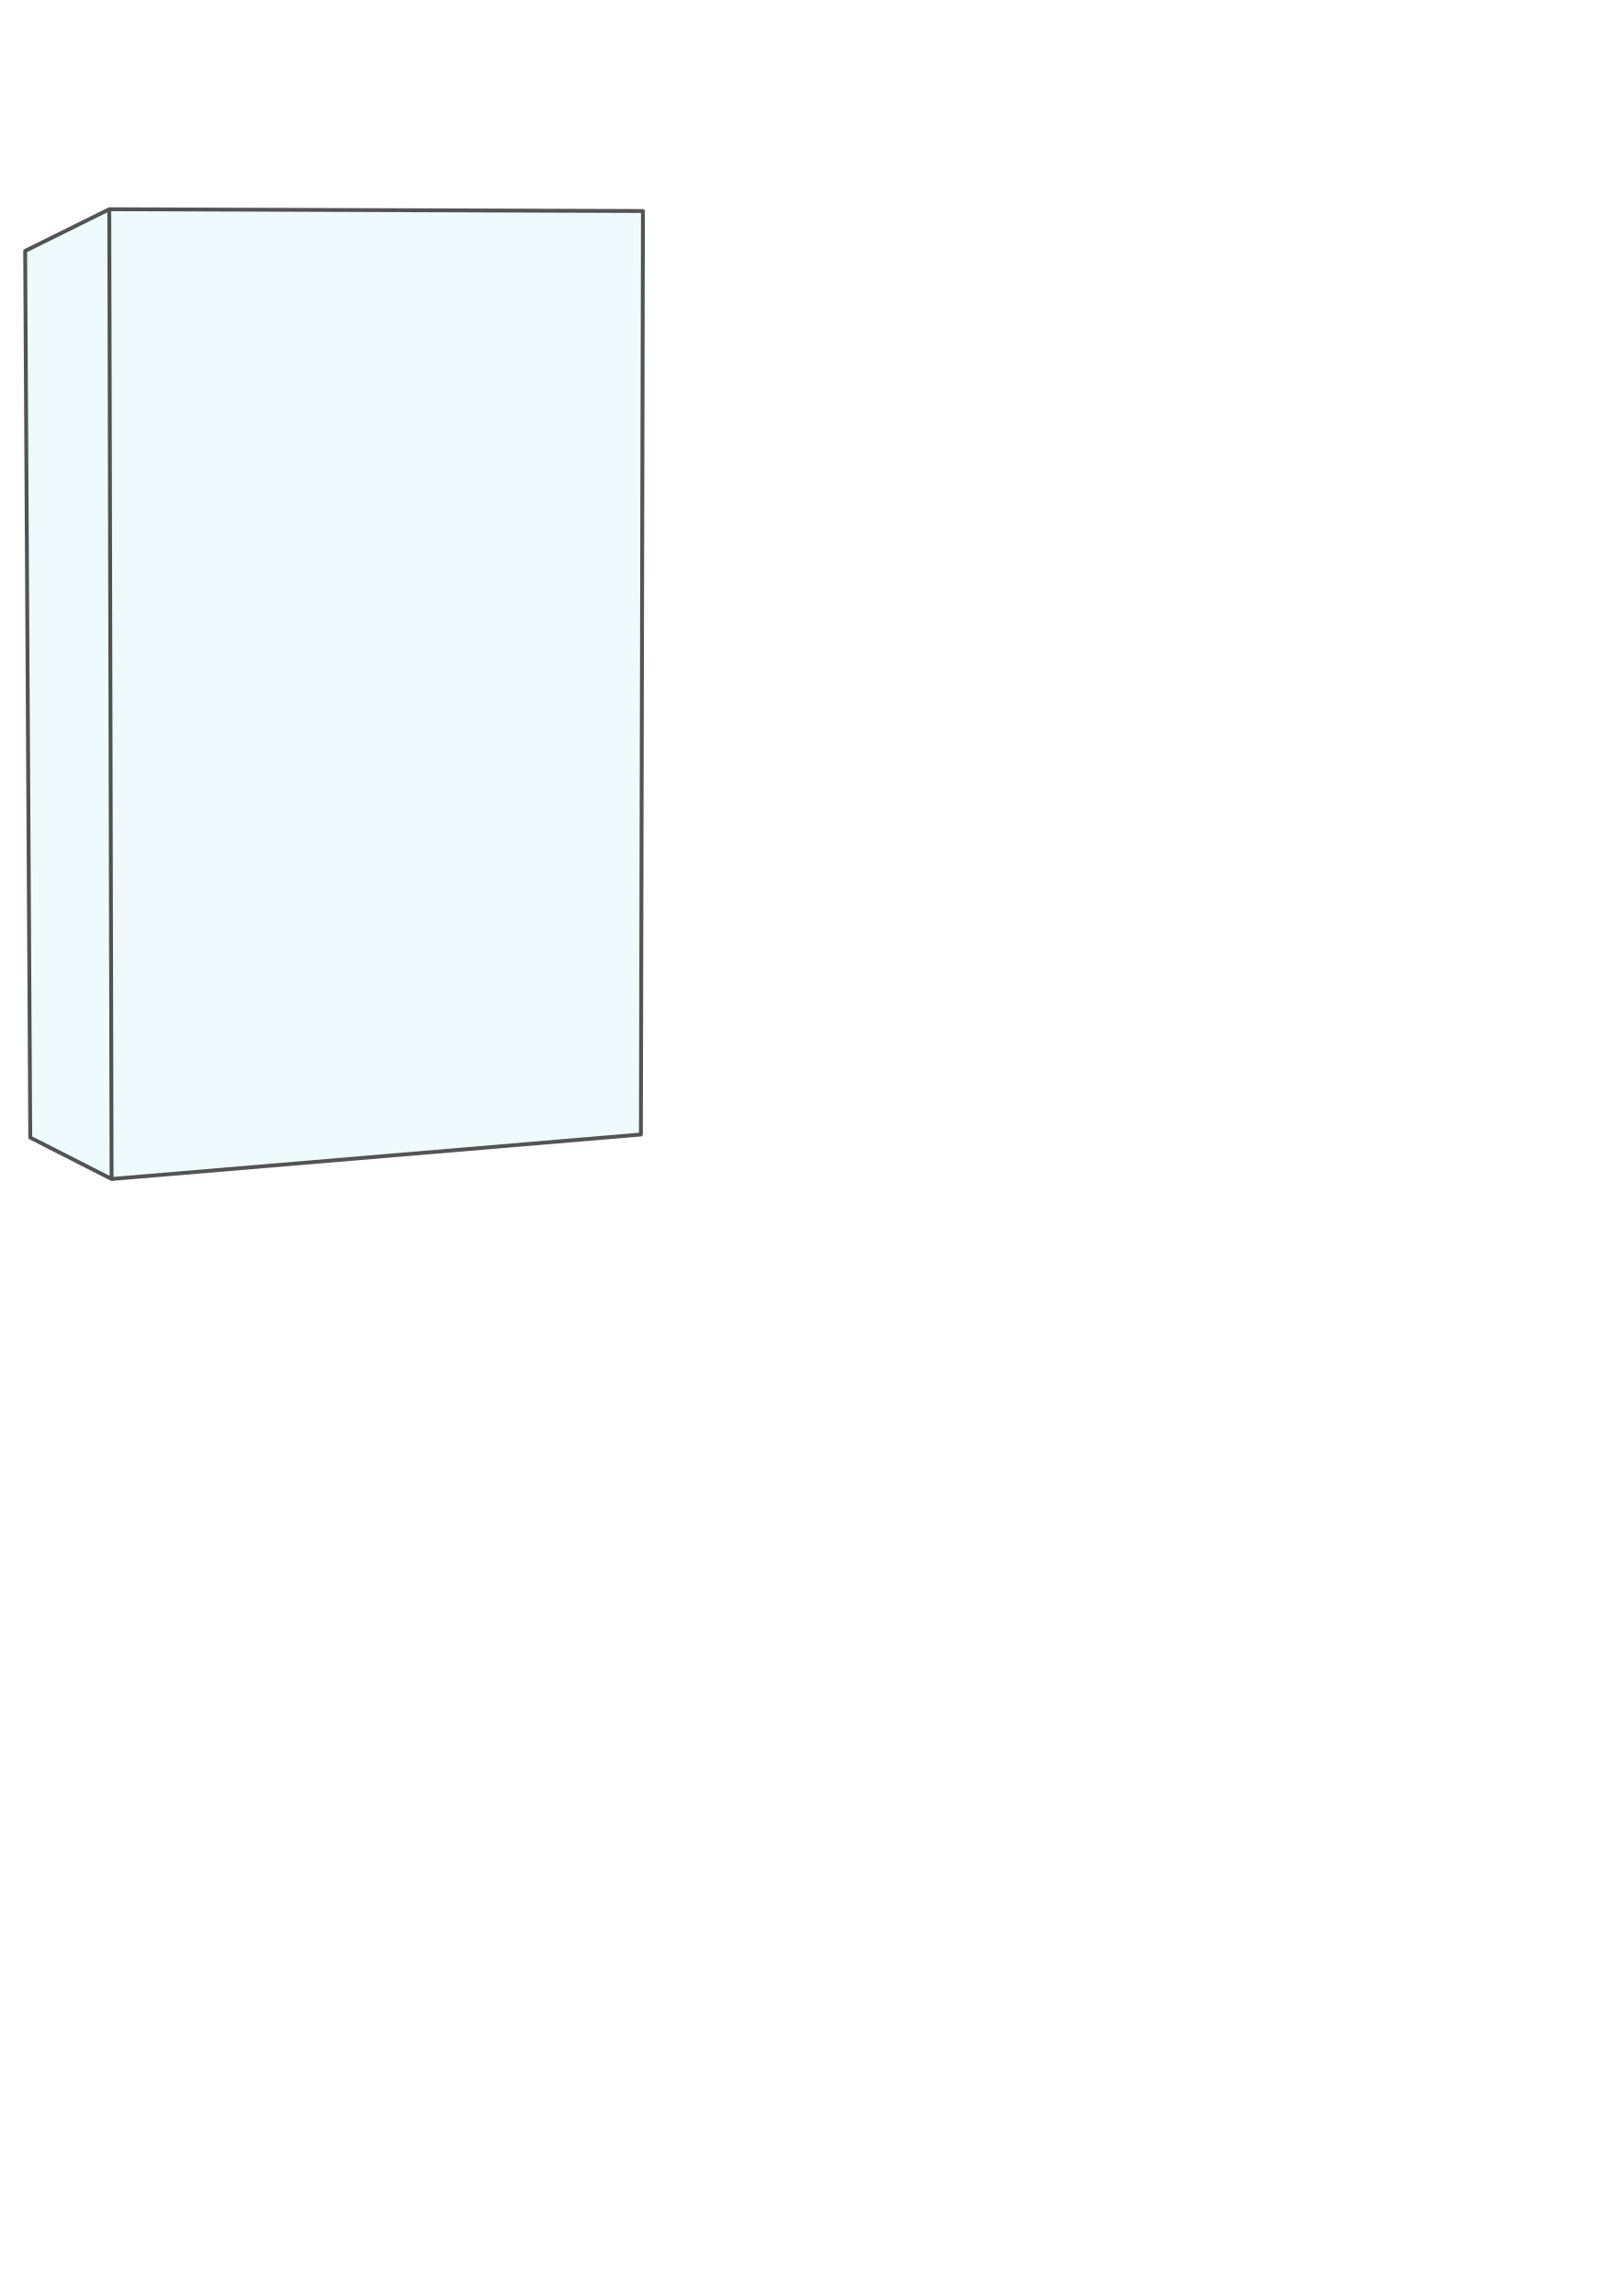
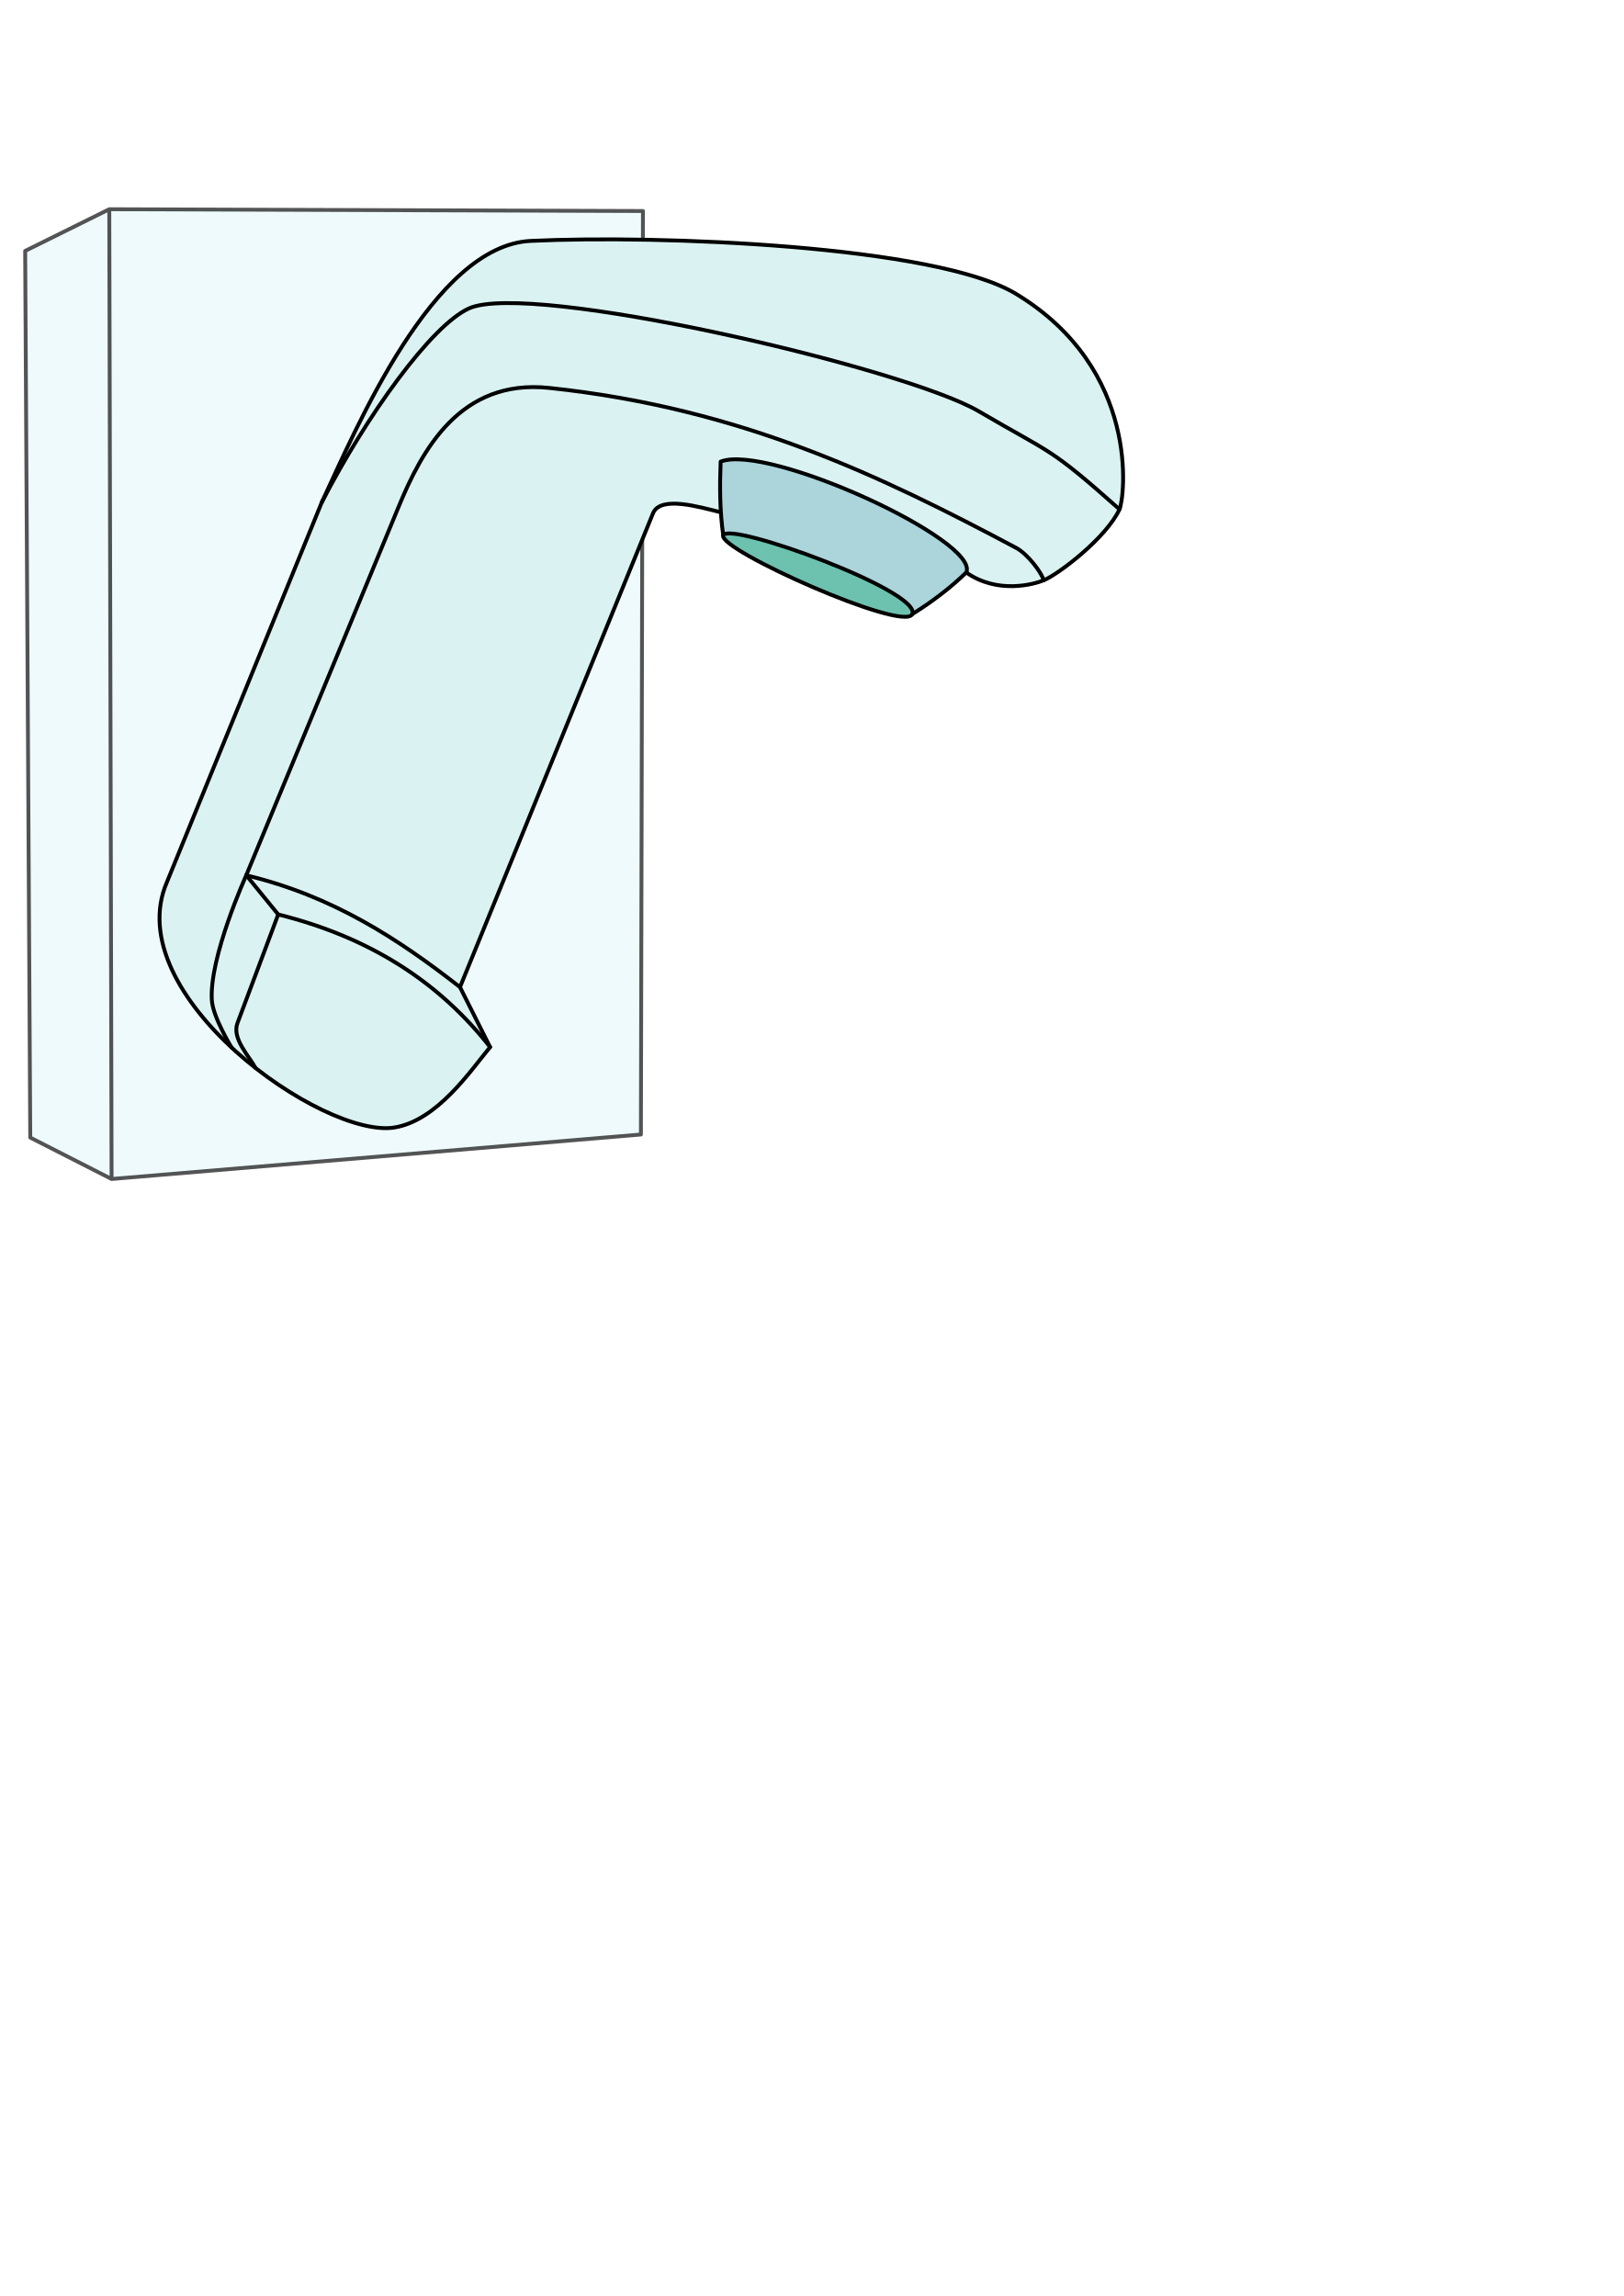
<svg xmlns="http://www.w3.org/2000/svg" width="210mm" height="297mm" viewBox="0 0 210 297" version="1.1" id="svg1">
  <defs id="defs1" />
  <g id="layer1">
    <path id="path4426" style="fill:#effafc;fill-opacity:1;stroke:#000000;stroke-width:0.5;stroke-linecap:round;stroke-linejoin:round;stroke-dasharray:none;stroke-opacity:0.667;paint-order:markers fill stroke" d="m 14.134,27.065 0.298,125.446 M 3.253,32.456 14.134,27.065 83.157,27.297 82.892,146.756 14.431,152.511 3.914,147.153 Z" />
+     <g id="g4453" transform="translate(-3.809207,-41.08132)">
+       <path style="fill:#daf2f2;fill-opacity:1;stroke:#000000;stroke-width:0.5;stroke-linecap:round;stroke-linejoin:round;stroke-dasharray:none;stroke-opacity:1;paint-order:markers fill stroke" d="m 128.778,115.135 c 4.109,2.872 8.813,1.502 10.01,1.014 1.939,-0.791 8.096,-5.495 9.811,-9.185 0.653,-1.404 2.823,-18.092 -13.416,-27.887 C 124.832,72.833 88.977,71.453 72.45,72.244 59.826,72.848 49.921,96.425 45.425,106.062 l -20.025,49.118 c -6.32,14.605 20.31,33.292 29.459,31.744 5.495,-0.93 9.733,-7.234 12.338,-10.395 l -3.895,-7.754 24.96,-61.288 c 0.949,-2.329 5.944,-0.833 8.743,-0.146 0,0 22.834,1.547 31.771,7.794 z" id="path4437" />
+       <path style="fill:none;fill-opacity:0.462;stroke:#000000;stroke-width:0.5;stroke-linecap:round;stroke-linejoin:round;stroke-dasharray:none;stroke-opacity:1;paint-order:markers fill stroke" d="M 67.198,176.529 C 60.888,168.485 52.138,162.449 39.791,159.37 l -5.271,14.056 c -0.752,2.006 1.539,4.299 2.339,5.808" id="path4445" />
+       <path style="fill:none;fill-opacity:0.462;stroke:#000000;stroke-width:0.5;stroke-linecap:round;stroke-linejoin:round;stroke-dasharray:none;stroke-opacity:1;paint-order:markers fill stroke" d="m 63.304,168.775 c -7.914,-6.178 -16.392,-11.769 -27.647,-14.469 0,0 -4.805,10.582 -4.451,16.157 0.141,2.212 2.564,6.136 2.564,6.136" id="path4446" />
+       <path style="fill:#000000;fill-opacity:0.462;stroke:#000000;stroke-width:0.5;stroke-linecap:round;stroke-linejoin:round;stroke-dasharray:none;stroke-opacity:1;paint-order:markers fill stroke" d="m 35.657,154.306 4.134,5.064" id="path4447" />
+       <path style="fill:none;fill-opacity:0.462;stroke:#000000;stroke-width:0.5;stroke-linecap:round;stroke-linejoin:round;stroke-dasharray:none;stroke-opacity:1;paint-order:markers fill stroke" d="m 138.787,116.149 c -0.202,-0.928 -2.051,-3.397 -3.546,-4.192 C 117.929,102.757 99.793,93.896 74.827,91.261 63.28,90.042 58.362,99.384 55.397,106.557 l -19.74,47.749" id="path4448" />
+       <path style="fill:none;fill-opacity:0.462;stroke:#000000;stroke-width:0.5;stroke-linecap:round;stroke-linejoin:round;stroke-dasharray:none;stroke-opacity:1;paint-order:markers fill stroke" d="m 45.425,106.062 c 5.736,-11.124 14.13,-22.871 19.043,-25.089 7.921,-3.577 56.337,7.687 65.909,13.302 9.572,5.616 9.003,4.495 18.221,12.689" id="path4449" />
+       <path id="path4442" style="fill:#abd4db;fill-opacity:1;stroke:#000000;stroke-width:0.5;stroke-linecap:round;stroke-linejoin:round;stroke-dasharray:none;stroke-opacity:1;paint-order:markers fill stroke" d="m 97.348,110.323 c -0.46,-3.235 -0.456,-6.392 -0.336,-9.53 6.161,-2.389 33.598,10.259 31.766,14.342 -1.948,1.891 -4.257,3.692 -6.985,5.389 z" />
+       <path style="fill:#6dc1af;fill-opacity:1;stroke:#000000;stroke-width:0.5;stroke-linecap:round;stroke-linejoin:round;stroke-dasharray:none;stroke-opacity:1;paint-order:markers fill stroke" d="m 97.348,110.323 c -0.778,1.831 23.378,12.596 24.445,10.201 1.31,-2.941 -23.667,-12.032 -24.445,-10.201 z" id="path4450" />
+     </g>
  </g>
</svg>
